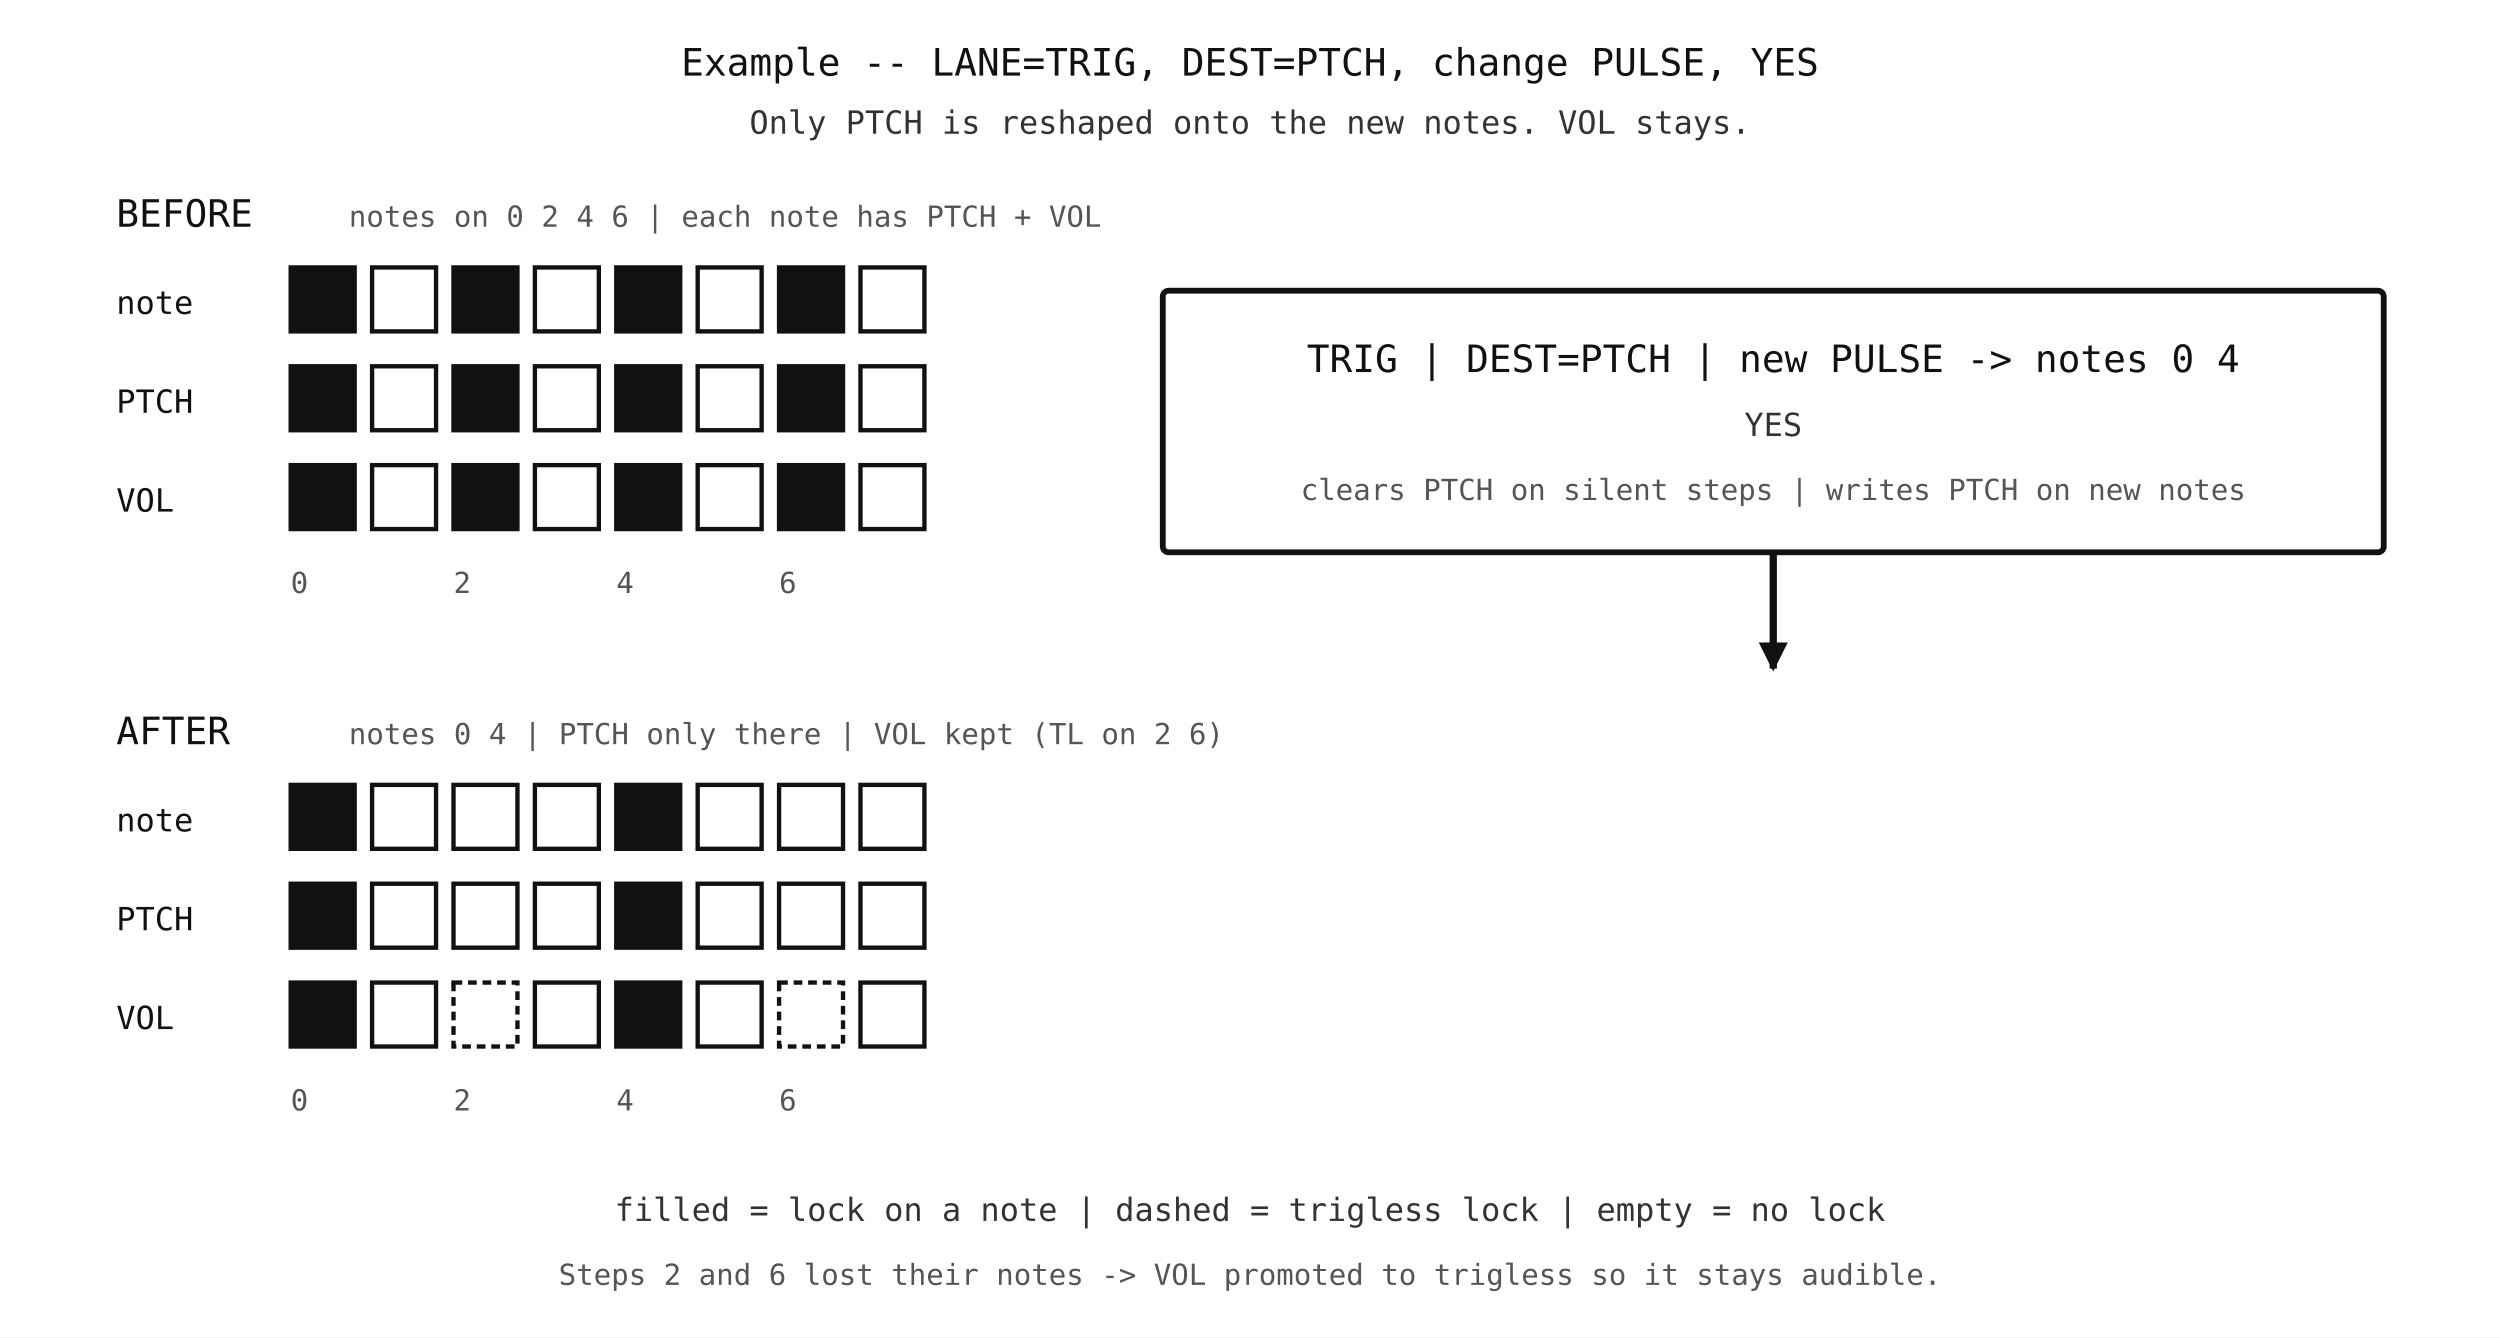
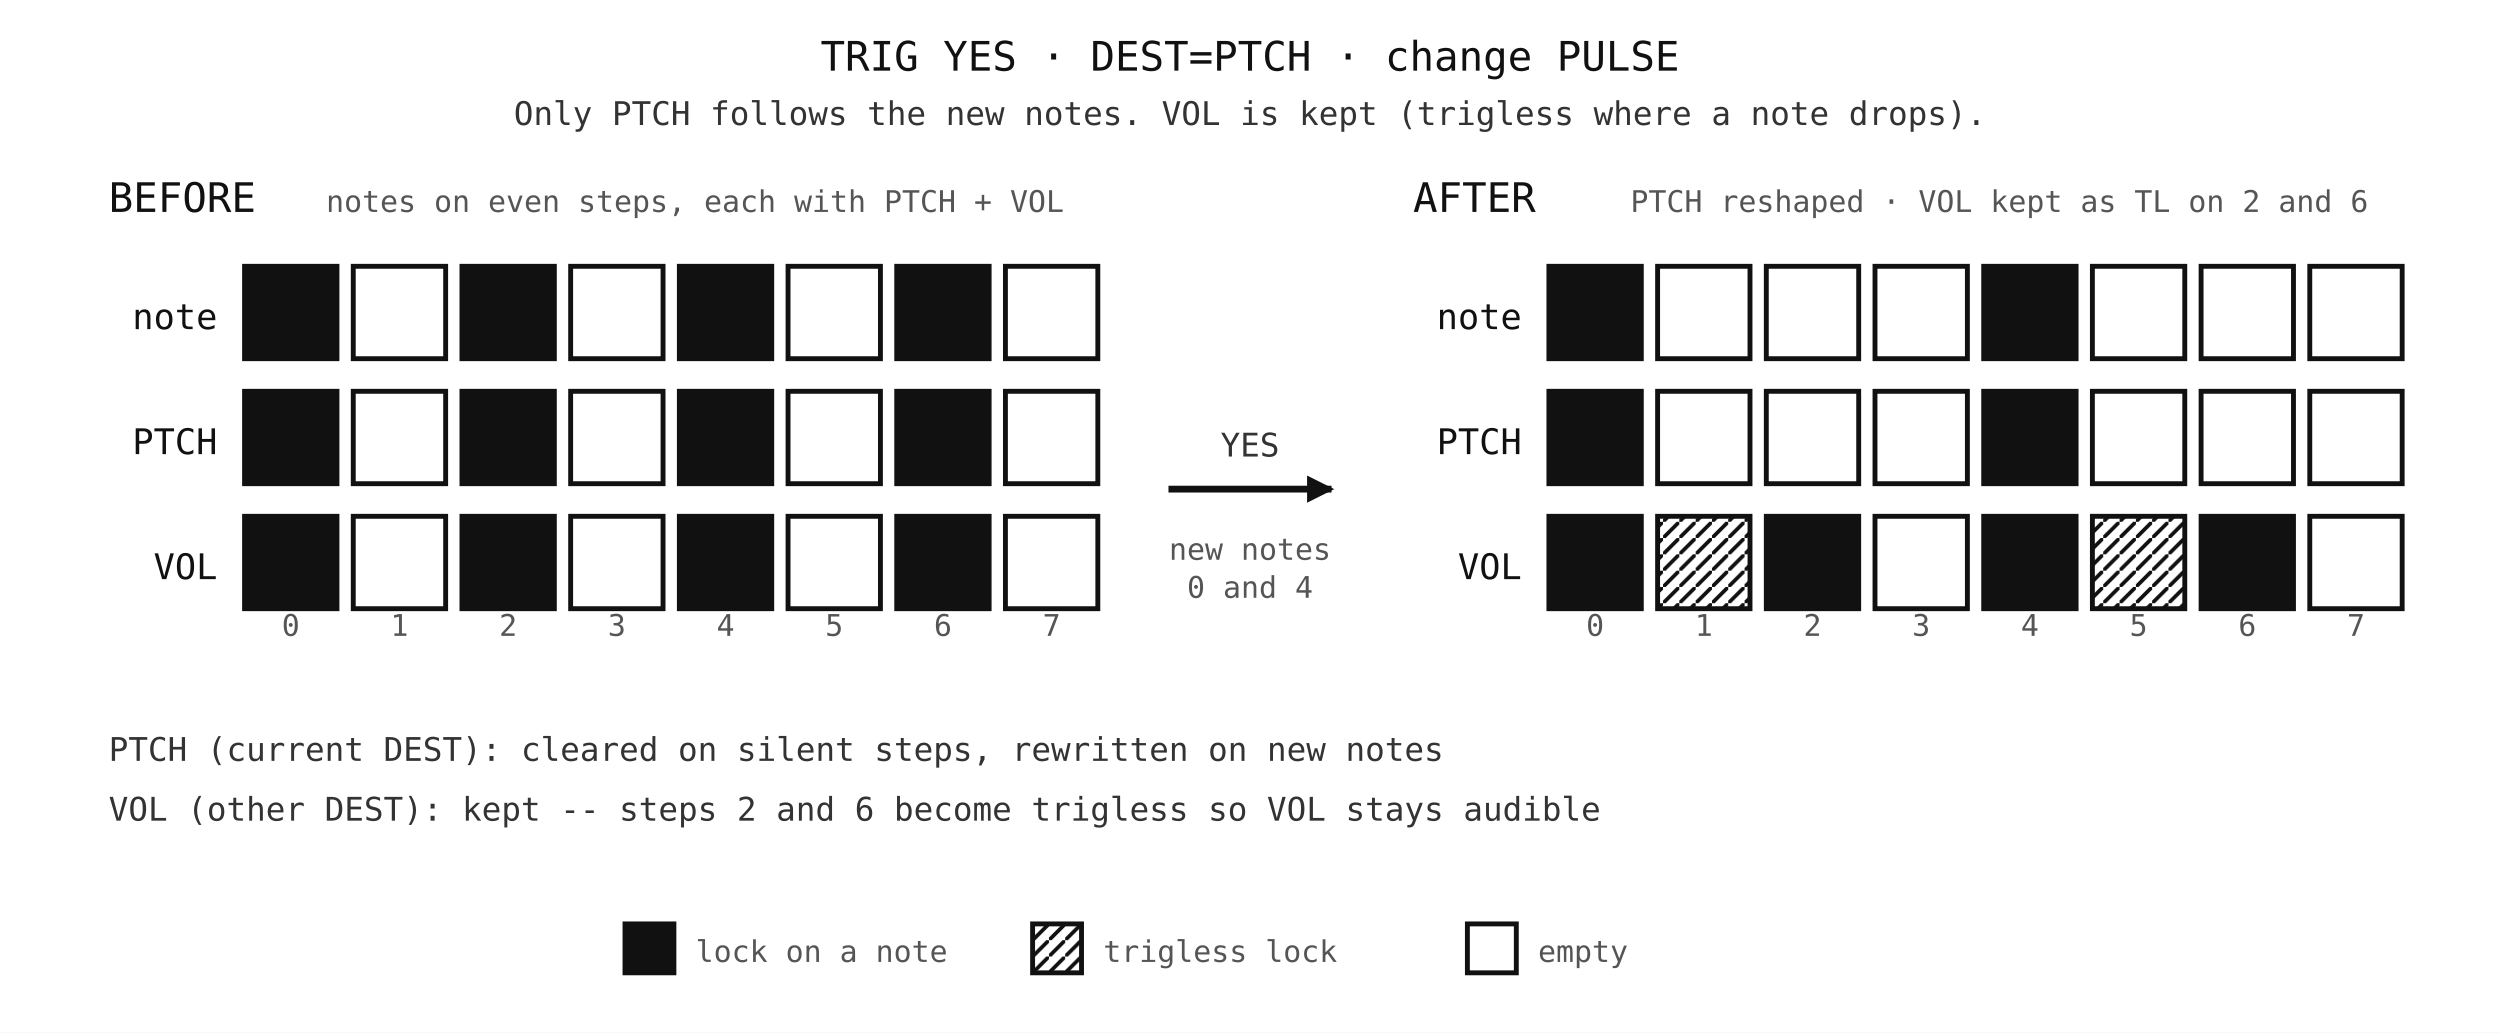
- <svg xmlns="http://www.w3.org/2000/svg" viewBox="0 0 860 460" role="img">
-   <rect width="860" height="460" fill="#fff" />
-   <style>
-     .t { font: 13px ui-monospace, Menlo, Consolas, monospace; fill:#111; }
-     .t-sm { font: 11px ui-monospace, Menlo, Consolas, monospace; fill:#333; }
-     .t-xs { font: 10px ui-monospace, Menlo, Consolas, monospace; fill:#555; }
-     .lab { font: 11px ui-monospace, Menlo, Consolas, monospace; fill:#111; }
-     .fill { fill:#111; stroke:#111; stroke-width:1.5; }
-     .cell { fill:#fff; stroke:#111; stroke-width:1.5; }
-     .tl { fill:#fff; stroke:#111; stroke-width:1.5; stroke-dasharray:3 2; }
-     .arr { fill:none; stroke:#111; stroke-width:2.5; marker-end:url(#a); }
-     .box { fill:#fff; stroke:#111; stroke-width:2; }
-   </style>
+ <svg xmlns="http://www.w3.org/2000/svg" viewBox="0 0 920 380" role="img">
+   <rect width="920" height="380" fill="#fff" />
  <defs>
+     <pattern id="hatch" patternUnits="userSpaceOnUse" width="6" height="6">
+       <path d="M0 6 L6 0" stroke="#111" stroke-width="1.4" />
+     </pattern>
    <marker id="a" markerUnits="userSpaceOnUse" viewBox="0 0 10 10" refX="9" refY="5" markerWidth="10" markerHeight="10" orient="auto">
      <path d="M0 0 L10 5 L0 10 Z" fill="#111" />
    </marker>
  </defs>
-   <text class="t" x="430" y="26" text-anchor="middle">Example -- LANE=TRIG, DEST=PTCH, change PULSE, YES</text>
-   <text class="t-sm" x="430" y="46" text-anchor="middle">Only PTCH is reshaped onto the new notes. VOL stays.</text>
+   <style>
+     .t { font: 15px ui-monospace, Menlo, Consolas, monospace; fill:#111; }
+     .t-sm { font: 12px ui-monospace, Menlo, Consolas, monospace; fill:#333; }
+     .t-xs { font: 11px ui-monospace, Menlo, Consolas, monospace; fill:#555; }
+     .lab { font: 13px ui-monospace, Menlo, Consolas, monospace; fill:#111; }
+     .hdr { font: 14px ui-monospace, Menlo, Consolas, monospace; fill:#fff; }
+     .arr { fill:none; stroke:#111; stroke-width:2.5; marker-end:url(#a); }
+     .box { fill:#fff; stroke:#111; stroke-width:2; }
+     .fillhdr { fill:#111; stroke:#111; stroke-width:2; }
+   </style>
+   <text class="t" x="460" y="26" text-anchor="middle">TRIG YES · DEST=PTCH · change PULSE</text>
+   <text class="t-sm" x="460" y="46" text-anchor="middle">Only PTCH follows the new notes. VOL is kept (trigless where a note drops).</text>
  <text class="t" x="40" y="78">BEFORE</text>
-   <text class="t-xs" x="120" y="78">notes on 0 2 4 6 | each note has PTCH + VOL</text>
-   <text class="lab" x="40" y="108">note</text>
-   <rect class="fill" x="100" y="92" width="22" height="22" />
-   <rect class="cell" x="128" y="92" width="22" height="22" />
-   <rect class="fill" x="156" y="92" width="22" height="22" />
-   <rect class="cell" x="184" y="92" width="22" height="22" />
-   <rect class="fill" x="212" y="92" width="22" height="22" />
-   <rect class="cell" x="240" y="92" width="22" height="22" />
-   <rect class="fill" x="268" y="92" width="22" height="22" />
-   <rect class="cell" x="296" y="92" width="22" height="22" />
-   <text class="lab" x="40" y="142">PTCH</text>
-   <rect class="fill" x="100" y="126" width="22" height="22" />
-   <rect class="cell" x="128" y="126" width="22" height="22" />
-   <rect class="fill" x="156" y="126" width="22" height="22" />
-   <rect class="cell" x="184" y="126" width="22" height="22" />
-   <rect class="fill" x="212" y="126" width="22" height="22" />
-   <rect class="cell" x="240" y="126" width="22" height="22" />
-   <rect class="fill" x="268" y="126" width="22" height="22" />
-   <rect class="cell" x="296" y="126" width="22" height="22" />
-   <text class="lab" x="40" y="176">VOL</text>
-   <rect class="fill" x="100" y="160" width="22" height="22" />
-   <rect class="cell" x="128" y="160" width="22" height="22" />
-   <rect class="fill" x="156" y="160" width="22" height="22" />
-   <rect class="cell" x="184" y="160" width="22" height="22" />
-   <rect class="fill" x="212" y="160" width="22" height="22" />
-   <rect class="cell" x="240" y="160" width="22" height="22" />
-   <rect class="fill" x="268" y="160" width="22" height="22" />
-   <rect class="cell" x="296" y="160" width="22" height="22" />
-   <text class="t-xs" x="100" y="204">0</text>
-   <text class="t-xs" x="156" y="204">2</text>
-   <text class="t-xs" x="212" y="204">4</text>
-   <text class="t-xs" x="268" y="204">6</text>
-   <rect class="box" x="400" y="100" width="420" height="90" rx="2" />
-   <text class="t" x="610" y="128" text-anchor="middle">TRIG | DEST=PTCH | new PULSE -&gt; notes 0 4</text>
-   <text class="t-sm" x="610" y="150" text-anchor="middle">YES</text>
-   <text class="t-xs" x="610" y="172" text-anchor="middle">clears PTCH on silent steps | writes PTCH on new notes</text>
-   <line class="arr" x1="610" y1="190" x2="610" y2="230" />
-   <text class="t" x="40" y="256">AFTER</text>
-   <text class="t-xs" x="120" y="256">notes 0 4 | PTCH only there | VOL kept (TL on 2 6)</text>
-   <text class="lab" x="40" y="286">note</text>
-   <rect class="fill" x="100" y="270" width="22" height="22" />
-   <rect class="cell" x="128" y="270" width="22" height="22" />
-   <rect class="cell" x="156" y="270" width="22" height="22" />
-   <rect class="cell" x="184" y="270" width="22" height="22" />
-   <rect class="fill" x="212" y="270" width="22" height="22" />
-   <rect class="cell" x="240" y="270" width="22" height="22" />
-   <rect class="cell" x="268" y="270" width="22" height="22" />
-   <rect class="cell" x="296" y="270" width="22" height="22" />
-   <text class="lab" x="40" y="320">PTCH</text>
-   <rect class="fill" x="100" y="304" width="22" height="22" />
-   <rect class="cell" x="128" y="304" width="22" height="22" />
-   <rect class="cell" x="156" y="304" width="22" height="22" />
-   <rect class="cell" x="184" y="304" width="22" height="22" />
-   <rect class="fill" x="212" y="304" width="22" height="22" />
-   <rect class="cell" x="240" y="304" width="22" height="22" />
-   <rect class="cell" x="268" y="304" width="22" height="22" />
-   <rect class="cell" x="296" y="304" width="22" height="22" />
-   <text class="lab" x="40" y="354">VOL</text>
-   <rect class="fill" x="100" y="338" width="22" height="22" />
-   <rect class="cell" x="128" y="338" width="22" height="22" />
-   <rect class="tl" x="156" y="338" width="22" height="22" />
-   <rect class="cell" x="184" y="338" width="22" height="22" />
-   <rect class="fill" x="212" y="338" width="22" height="22" />
-   <rect class="cell" x="240" y="338" width="22" height="22" />
-   <rect class="tl" x="268" y="338" width="22" height="22" />
-   <rect class="cell" x="296" y="338" width="22" height="22" />
-   <text class="t-xs" x="100" y="382">0</text>
-   <text class="t-xs" x="156" y="382">2</text>
-   <text class="t-xs" x="212" y="382">4</text>
-   <text class="t-xs" x="268" y="382">6</text>
-   <text class="t-sm" x="430" y="420" text-anchor="middle">filled = lock on a note | dashed = trigless lock | empty = no lock</text>
-   <text class="t-xs" x="430" y="442" text-anchor="middle">Steps 2 and 6 lost their notes -&gt; VOL promoted to trigless so it stays audible.</text>
+   <text class="t-xs" x="120" y="78">notes on even steps, each with PTCH + VOL</text>
+   <text class="lab" x="80" y="121.12" text-anchor="end">note</text>
+   <rect x="90" y="98" width="34" height="34" fill="#111" stroke="#111" stroke-width="1.8" />
+   <rect x="130" y="98" width="34" height="34" fill="#fff" stroke="#111" stroke-width="1.8" />
+   <rect x="170" y="98" width="34" height="34" fill="#111" stroke="#111" stroke-width="1.8" />
+   <rect x="210" y="98" width="34" height="34" fill="#fff" stroke="#111" stroke-width="1.8" />
+   <rect x="250" y="98" width="34" height="34" fill="#111" stroke="#111" stroke-width="1.8" />
+   <rect x="290" y="98" width="34" height="34" fill="#fff" stroke="#111" stroke-width="1.8" />
+   <rect x="330" y="98" width="34" height="34" fill="#111" stroke="#111" stroke-width="1.8" />
+   <rect x="370" y="98" width="34" height="34" fill="#fff" stroke="#111" stroke-width="1.8" />
+   <text class="lab" x="80" y="167.12" text-anchor="end">PTCH</text>
+   <rect x="90" y="144" width="34" height="34" fill="#111" stroke="#111" stroke-width="1.8" />
+   <rect x="130" y="144" width="34" height="34" fill="#fff" stroke="#111" stroke-width="1.8" />
+   <rect x="170" y="144" width="34" height="34" fill="#111" stroke="#111" stroke-width="1.8" />
+   <rect x="210" y="144" width="34" height="34" fill="#fff" stroke="#111" stroke-width="1.8" />
+   <rect x="250" y="144" width="34" height="34" fill="#111" stroke="#111" stroke-width="1.8" />
+   <rect x="290" y="144" width="34" height="34" fill="#fff" stroke="#111" stroke-width="1.8" />
+   <rect x="330" y="144" width="34" height="34" fill="#111" stroke="#111" stroke-width="1.8" />
+   <rect x="370" y="144" width="34" height="34" fill="#fff" stroke="#111" stroke-width="1.8" />
+   <text class="lab" x="80" y="213.12" text-anchor="end">VOL</text>
+   <rect x="90" y="190" width="34" height="34" fill="#111" stroke="#111" stroke-width="1.8" />
+   <rect x="130" y="190" width="34" height="34" fill="#fff" stroke="#111" stroke-width="1.8" />
+   <rect x="170" y="190" width="34" height="34" fill="#111" stroke="#111" stroke-width="1.8" />
+   <rect x="210" y="190" width="34" height="34" fill="#fff" stroke="#111" stroke-width="1.8" />
+   <rect x="250" y="190" width="34" height="34" fill="#111" stroke="#111" stroke-width="1.8" />
+   <rect x="290" y="190" width="34" height="34" fill="#fff" stroke="#111" stroke-width="1.8" />
+   <rect x="330" y="190" width="34" height="34" fill="#111" stroke="#111" stroke-width="1.8" />
+   <rect x="370" y="190" width="34" height="34" fill="#fff" stroke="#111" stroke-width="1.8" />
+   <text class="t-xs" x="107.0" y="234" text-anchor="middle">0</text>
+   <text class="t-xs" x="147.0" y="234" text-anchor="middle">1</text>
+   <text class="t-xs" x="187.0" y="234" text-anchor="middle">2</text>
+   <text class="t-xs" x="227.0" y="234" text-anchor="middle">3</text>
+   <text class="t-xs" x="267.0" y="234" text-anchor="middle">4</text>
+   <text class="t-xs" x="307.0" y="234" text-anchor="middle">5</text>
+   <text class="t-xs" x="347.0" y="234" text-anchor="middle">6</text>
+   <text class="t-xs" x="387.0" y="234" text-anchor="middle">7</text>
+   <line class="arr" x1="430" y1="180" x2="490" y2="180" />
+   <text class="t-sm" x="460" y="168" text-anchor="middle">YES</text>
+   <text class="t-xs" x="460" y="206" text-anchor="middle">new notes</text>
+   <text class="t-xs" x="460" y="220" text-anchor="middle">0 and 4</text>
+   <text class="t" x="520" y="78">AFTER</text>
+   <text class="t-xs" x="600" y="78">PTCH reshaped · VOL kept as TL on 2 and 6</text>
+   <text class="lab" x="560" y="121.12" text-anchor="end">note</text>
+   <rect x="570" y="98" width="34" height="34" fill="#111" stroke="#111" stroke-width="1.8" />
+   <rect x="610" y="98" width="34" height="34" fill="#fff" stroke="#111" stroke-width="1.8" />
+   <rect x="650" y="98" width="34" height="34" fill="#fff" stroke="#111" stroke-width="1.8" />
+   <rect x="690" y="98" width="34" height="34" fill="#fff" stroke="#111" stroke-width="1.8" />
+   <rect x="730" y="98" width="34" height="34" fill="#111" stroke="#111" stroke-width="1.8" />
+   <rect x="770" y="98" width="34" height="34" fill="#fff" stroke="#111" stroke-width="1.8" />
+   <rect x="810" y="98" width="34" height="34" fill="#fff" stroke="#111" stroke-width="1.8" />
+   <rect x="850" y="98" width="34" height="34" fill="#fff" stroke="#111" stroke-width="1.8" />
+   <text class="lab" x="560" y="167.12" text-anchor="end">PTCH</text>
+   <rect x="570" y="144" width="34" height="34" fill="#111" stroke="#111" stroke-width="1.8" />
+   <rect x="610" y="144" width="34" height="34" fill="#fff" stroke="#111" stroke-width="1.8" />
+   <rect x="650" y="144" width="34" height="34" fill="#fff" stroke="#111" stroke-width="1.8" />
+   <rect x="690" y="144" width="34" height="34" fill="#fff" stroke="#111" stroke-width="1.8" />
+   <rect x="730" y="144" width="34" height="34" fill="#111" stroke="#111" stroke-width="1.8" />
+   <rect x="770" y="144" width="34" height="34" fill="#fff" stroke="#111" stroke-width="1.8" />
+   <rect x="810" y="144" width="34" height="34" fill="#fff" stroke="#111" stroke-width="1.8" />
+   <rect x="850" y="144" width="34" height="34" fill="#fff" stroke="#111" stroke-width="1.8" />
+   <text class="lab" x="560" y="213.12" text-anchor="end">VOL</text>
+   <rect x="570" y="190" width="34" height="34" fill="#111" stroke="#111" stroke-width="1.8" />
+   <rect x="610" y="190" width="34" height="34" fill="url(#hatch)" stroke="#111" stroke-width="1.8" />
+   <rect x="650" y="190" width="34" height="34" fill="#111" stroke="#111" stroke-width="1.8" />
+   <rect x="690" y="190" width="34" height="34" fill="#fff" stroke="#111" stroke-width="1.8" />
+   <rect x="730" y="190" width="34" height="34" fill="#111" stroke="#111" stroke-width="1.8" />
+   <rect x="770" y="190" width="34" height="34" fill="url(#hatch)" stroke="#111" stroke-width="1.8" />
+   <rect x="810" y="190" width="34" height="34" fill="#111" stroke="#111" stroke-width="1.8" />
+   <rect x="850" y="190" width="34" height="34" fill="#fff" stroke="#111" stroke-width="1.8" />
+   <text class="t-xs" x="587.0" y="234" text-anchor="middle">0</text>
+   <text class="t-xs" x="627.0" y="234" text-anchor="middle">1</text>
+   <text class="t-xs" x="667.0" y="234" text-anchor="middle">2</text>
+   <text class="t-xs" x="707.0" y="234" text-anchor="middle">3</text>
+   <text class="t-xs" x="747.0" y="234" text-anchor="middle">4</text>
+   <text class="t-xs" x="787.0" y="234" text-anchor="middle">5</text>
+   <text class="t-xs" x="827.0" y="234" text-anchor="middle">6</text>
+   <text class="t-xs" x="867.0" y="234" text-anchor="middle">7</text>
+   <text class="t-sm" x="40" y="280">PTCH (current DEST): cleared on silent steps, rewritten on new notes</text>
+   <text class="t-sm" x="40" y="302">VOL (other DEST): kept -- steps 2 and 6 become trigless so VOL stays audible</text>
+   <g transform="translate(230,340)">
+     <rect x="0" y="0" width="18" height="18" fill="#111" stroke="#111" stroke-width="1.8" />
+     <text class="t-xs" x="26" y="14">lock on a note</text>
+     <rect x="150" y="0" width="18" height="18" fill="url(#hatch)" stroke="#111" stroke-width="1.8" />
+     <text class="t-xs" x="176" y="14">trigless lock</text>
+     <rect x="310" y="0" width="18" height="18" fill="#fff" stroke="#111" stroke-width="1.8" />
+     <text class="t-xs" x="336" y="14">empty</text>
+   </g>
</svg>
